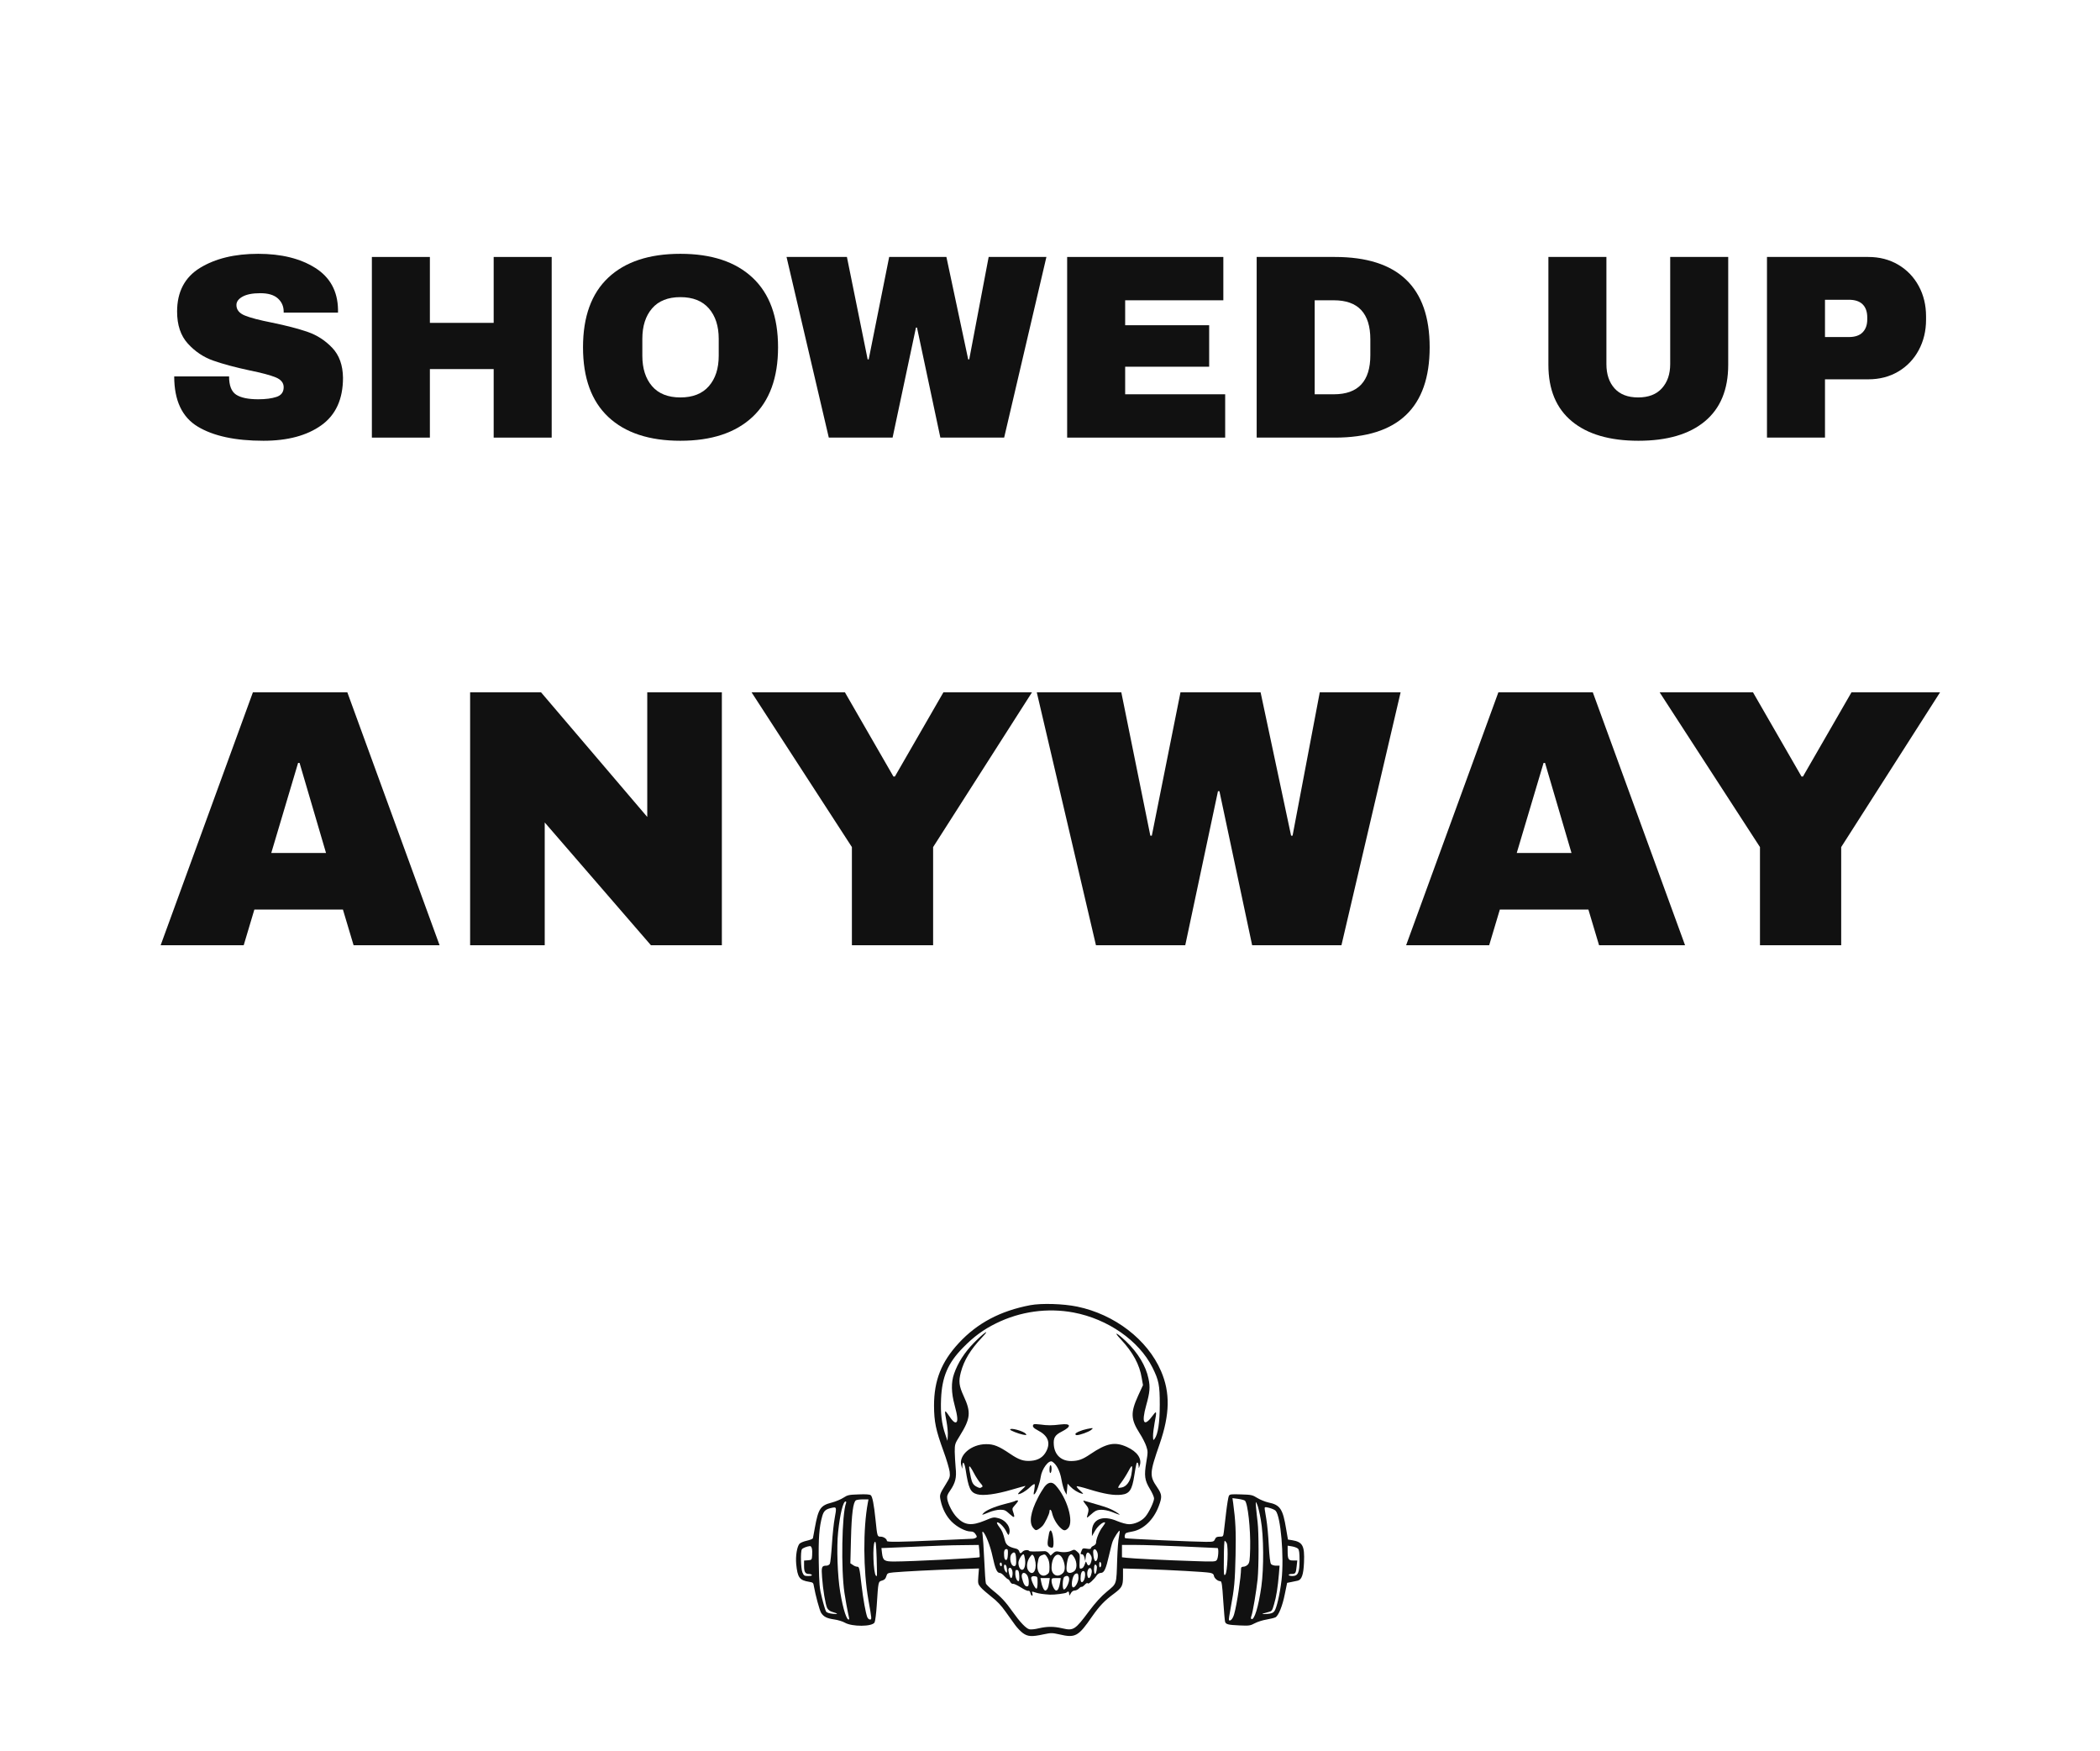
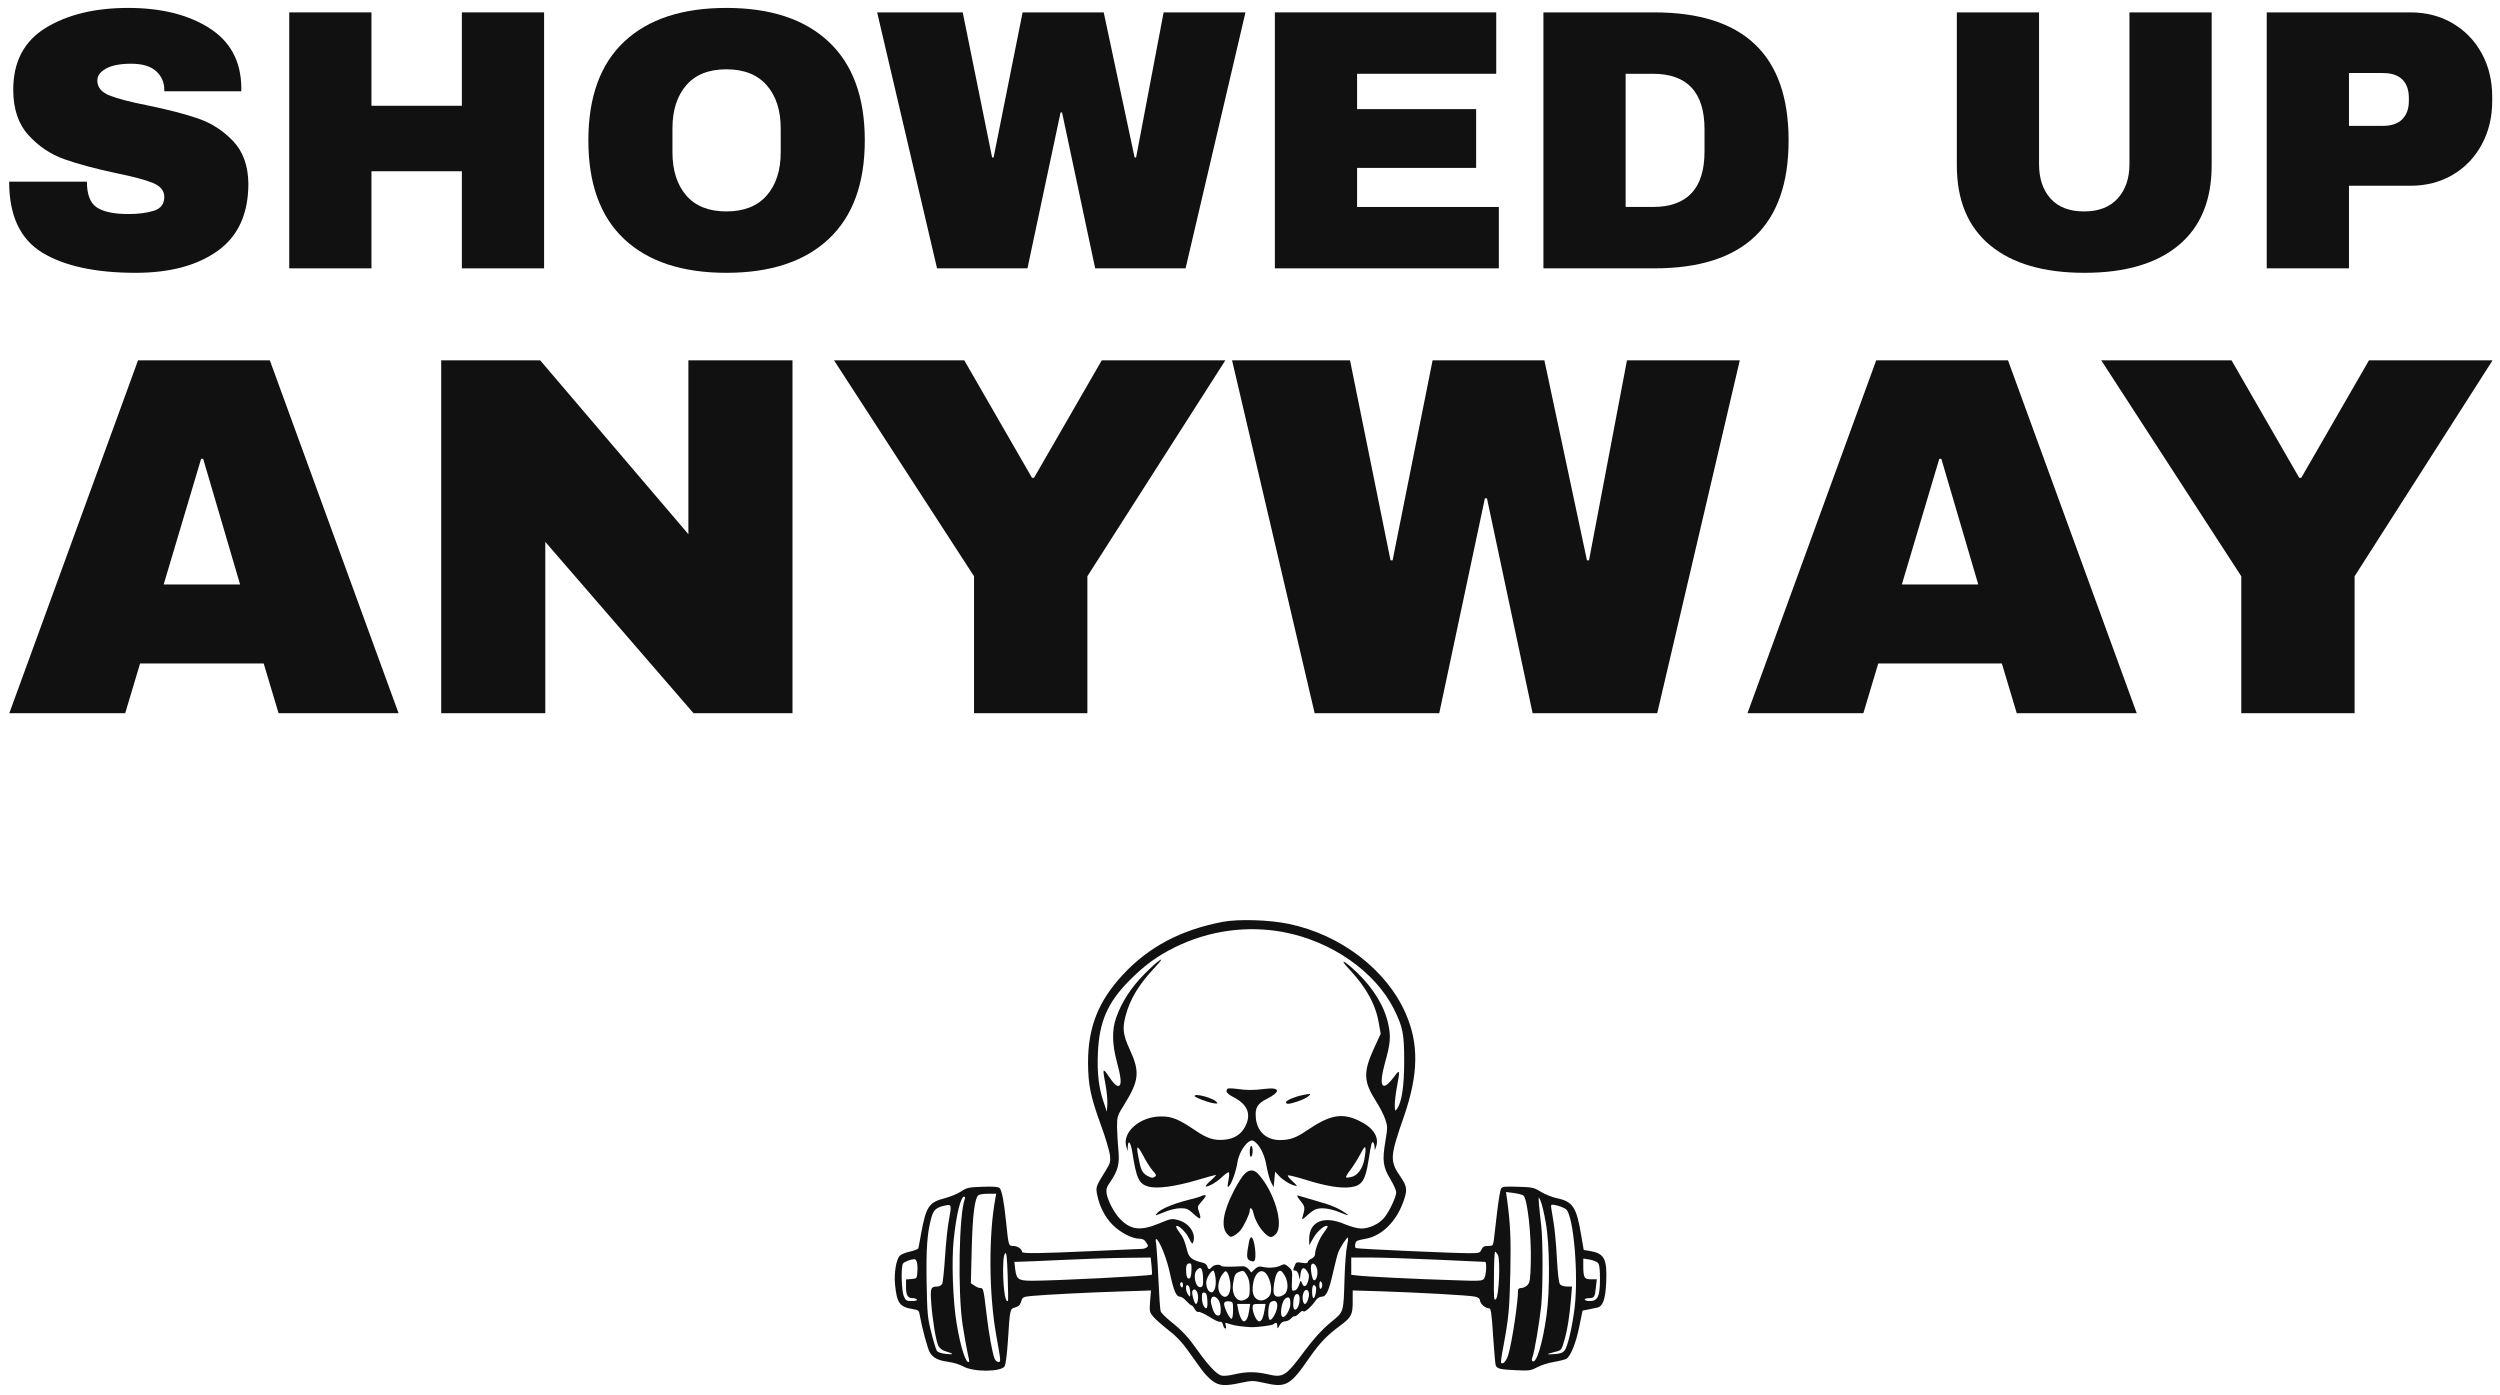
- <svg xmlns="http://www.w3.org/2000/svg" viewBox="0 0 1200 1000" width="1200" height="1000">
-   <g fill="#111111" stroke="none">
-     <g transform="translate(93.1 250)">
-       <path transform="translate(0.0 0) scale(0.15 -0.15)" d="M363 700Q495 700 580 646.5Q665 593 667 488L667 476L460 476L460 480Q460 510 438 530Q416 550 371 550Q327 550 303.5 537Q280 524 280 505Q280 478 312 465Q344 452 415 438Q498 421 551.5 402.5Q605 384 645 342Q685 300 686 228Q686 106 603.5 47Q521 -12 383 -12Q222 -12 132.5 42Q43 96 43 233L252 233Q252 181 279 163.5Q306 146 363 146Q405 146 432.5 155Q460 164 460 192Q460 217 429.5 229.5Q399 242 330 256Q246 274 191 293.5Q136 313 95 358Q54 403 54 480Q54 593 141.5 646.5Q229 700 363 700Z" />
-       <path transform="translate(108.3 0) scale(0.15 -0.15)" d="M538 0L538 261L295 261L295 0L74 0L74 688L295 688L295 437L538 437L538 688L759 688L759 0Z" />
-       <path transform="translate(233.3 0) scale(0.15 -0.15)" d="M416 700Q594 700 691 609Q788 518 788 344Q788 170 691 79Q594 -12 416 -12Q238 -12 141.5 78.5Q45 169 45 344Q45 519 141.5 609.5Q238 700 416 700ZM416 535Q345 535 308 492Q271 449 271 376L271 312Q271 239 308 196Q345 153 416 153Q487 153 524.5 196Q562 239 562 312L562 376Q562 449 524.5 492Q487 535 416 535Z" />
-       <path transform="translate(355.6 0) scale(0.15 -0.15)" d="M591 0L502 419L498 419L409 0L166 0L5 688L235 688L314 298L318 298L396 688L614 688L697 298L701 298L775 688L995 688L834 0Z" />
-       <path transform="translate(505.6 0) scale(0.15 -0.15)" d="M74 688L669 688L669 523L295 523L295 428L615 428L615 270L295 270L295 165L676 165L676 0L74 0Z" />
-       <path transform="translate(613.9 0) scale(0.15 -0.15)" d="M372 688Q733 688 733 344Q733 0 372 0L74 0L74 688L372 688ZM295 165L368 165Q507 165 507 314L507 374Q507 523 368 523L295 523Z" />
-       <path transform="translate(780.6 0) scale(0.15 -0.15)" d="M759 277Q759 136 670 62Q581 -12 417 -12Q253 -12 163.5 62Q74 136 74 277L74 688L295 688L295 280Q295 222 326 187.5Q357 153 416 153Q475 153 506.5 188Q538 223 538 280L538 688L759 688L759 277Z" />
-       <path transform="translate(905.5 0) scale(0.15 -0.15)" d="M460 688Q524 688 574 658.5Q624 629 652 577.5Q680 526 680 462L680 449Q680 385 652 333Q624 281 574 251.5Q524 222 460 222L295 222L295 0L74 0L74 688L460 688ZM295 383L386 383Q421 383 438.5 401Q456 419 456 450L456 458Q456 490 438.5 507.5Q421 525 386 525L295 525Z" />
-     </g>
-     <g transform="translate(89.7 540)">
-       <path transform="translate(0.0 0) scale(0.21 -0.21)" d="M535 0L506 97L265 97L236 0L10 0L261 688L518 688L769 0ZM311 251L460 251L388 496L384 496Z" />
-       <path transform="translate(163.4 0) scale(0.21 -0.21)" d="M566 0L277 334L277 0L74 0L74 688L267 688L556 349L556 688L759 688L759 0Z" />
-       <path transform="translate(338.3 0) scale(0.21 -0.21)" d="M501 0L280 0L280 267L7 688L261 688L393 459L397 459L529 688L770 688L501 267Z" />
-       <path transform="translate(501.7 0) scale(0.21 -0.21)" d="M591 0L502 419L498 419L409 0L166 0L5 688L235 688L314 298L318 298L396 688L614 688L697 298L701 298L775 688L995 688L834 0Z" />
-       <path transform="translate(711.7 0) scale(0.21 -0.21)" d="M535 0L506 97L265 97L236 0L10 0L261 688L518 688L769 0ZM311 251L460 251L388 496L384 496Z" />
-       <path transform="translate(857.2 0) scale(0.21 -0.21)" d="M501 0L280 0L280 267L7 688L261 688L393 459L397 459L529 688L770 688L501 267Z" />
-     </g>
-     <svg viewBox="0 0 1000 665" x="450" y="740" width="300" height="199.5">
-       <g fill="#111111" color="#111111">
-         <g fill="currentColor" transform="translate(0.000,0.000) scale(1.972387)">
-           <g transform="translate(0,337) scale(0.1,-0.1)">
-             <path d="M2345 3275 c-289 -55 -511 -172 -690 -365 -169 -182 -240 -362 -240 -605 1 -158 17 -234 91 -438 30 -81 56 -171 60 -200 5 -48 2 -57 -32 -112 -66 -107 -67 -109 -55 -167 17 -80 55 -152 106 -203 52 -52 134 -95 182 -95 24 0 37 -7 49 -26 15 -22 15 -27 3 -35 -8 -5 -21 -9 -29 -9 -8 0 -159 -7 -335 -15 -374 -17 -495 -19 -495 -6 0 19 -32 41 -60 41 -33 0 -33 -1 -50 165 -15 146 -30 223 -46 235 -8 8 -49 11 -117 8 -95 -3 -107 -6 -147 -32 -24 -16 -75 -37 -113 -47 -109 -28 -129 -57 -163 -244 -9 -49 -17 -95 -19 -101 -2 -6 -28 -16 -58 -23 -30 -6 -62 -20 -71 -29 -24 -28 -39 -117 -32 -196 13 -131 31 -157 125 -172 37 -6 41 -9 46 -43 14 -81 55 -235 70 -257 24 -37 55 -53 125 -63 36 -5 82 -19 103 -31 70 -41 266 -40 288 2 6 12 16 87 21 167 15 232 14 226 51 237 24 7 34 17 41 41 9 30 13 32 70 38 100 9 387 24 613 31 l212 7 -6 -74 c-5 -70 -4 -76 22 -107 15 -18 62 -59 104 -92 54 -41 96 -86 136 -143 32 -45 74 -104 94 -131 19 -26 52 -61 74 -77 47 -34 86 -37 200 -12 73 15 82 15 150 0 157 -37 185 -22 319 173 71 101 119 152 210 219 79 59 88 76 88 167 l0 77 203 -6 c259 -9 592 -27 637 -36 26 -5 36 -13 38 -29 4 -24 37 -52 62 -52 13 0 18 -29 28 -189 7 -104 15 -196 18 -204 9 -24 31 -29 139 -34 93 -4 103 -3 148 21 26 14 77 30 114 36 36 6 75 16 85 21 30 16 68 109 91 226 l22 107 40 8 c22 4 50 10 62 13 39 9 56 59 61 176 7 162 -13 198 -116 215 l-39 6 -17 99 c-32 197 -58 236 -172 259 -31 7 -78 26 -106 43 -48 30 -58 32 -159 35 -96 3 -108 2 -117 -15 -5 -10 -17 -81 -26 -158 -9 -77 -19 -161 -22 -188 -6 -46 -7 -47 -40 -47 -27 0 -37 -5 -46 -25 -11 -24 -16 -25 -89 -25 -103 0 -761 29 -776 35 -12 4 -7 42 7 50 5 3 32 10 62 15 107 20 204 114 253 244 34 90 32 113 -14 181 -77 112 -75 138 23 420 99 287 103 496 13 704 -131 304 -448 547 -809 622 -136 28 -344 34 -453 14z m418 -71 c332 -63 631 -272 761 -530 62 -125 71 -170 71 -359 0 -175 -17 -288 -51 -332 -12 -16 -13 -13 -14 29 0 25 7 82 15 125 22 114 20 123 -14 77 -88 -121 -116 -82 -67 94 35 124 40 176 22 258 -25 123 -102 250 -217 360 -93 88 -127 101 -50 19 117 -126 181 -243 202 -374 l12 -68 -46 -100 c-75 -164 -73 -229 13 -364 27 -41 56 -99 65 -127 16 -48 16 -57 0 -153 -22 -130 -16 -175 35 -259 22 -36 40 -77 40 -91 0 -31 -49 -135 -84 -176 -35 -42 -102 -73 -157 -73 -26 0 -72 13 -114 30 -143 62 -245 19 -245 -102 l0 -43 30 52 c27 47 83 93 97 79 3 -2 -9 -22 -25 -43 -30 -37 -62 -116 -62 -152 0 -10 -11 -23 -25 -29 -14 -6 -25 -17 -25 -23 0 -8 -13 -10 -40 -5 -37 6 -41 4 -50 -20 -13 -33 -13 -34 5 -34 9 0 18 -13 23 -32 l7 -33 5 39 c6 48 23 56 46 21 14 -21 15 -34 8 -62 -11 -44 -31 -53 -43 -21 -9 22 -9 22 -16 3 -12 -37 -22 -50 -40 -53 -15 -3 -17 4 -14 68 4 68 2 73 -23 95 -25 22 -30 22 -55 10 -31 -16 -84 -19 -126 -9 -21 5 -34 1 -52 -16 l-24 -23 -18 22 c-10 12 -27 21 -38 21 -107 -5 -147 -4 -151 2 -9 14 -51 9 -64 -7 -17 -20 -27 -19 -33 5 -3 11 -17 22 -33 25 -68 16 -93 34 -104 78 -19 75 -28 96 -56 132 -15 20 -24 38 -21 41 12 13 66 -38 88 -83 19 -38 24 -43 29 -27 22 60 -29 134 -106 153 -41 11 -51 9 -129 -24 -128 -53 -195 -45 -268 30 -42 43 -85 125 -94 177 -4 30 0 44 27 82 52 76 64 126 54 220 -4 44 -8 115 -9 156 0 73 2 78 48 152 105 169 111 228 39 384 -46 100 -51 143 -28 231 31 117 92 217 205 337 88 93 19 47 -79 -53 -90 -92 -154 -191 -191 -297 -30 -84 -28 -184 5 -305 28 -103 33 -154 16 -164 -15 -9 -37 11 -76 70 -38 56 -40 50 -18 -65 8 -44 14 -105 12 -133 l-3 -52 -22 65 c-34 99 -46 200 -40 340 9 213 65 345 212 495 104 106 196 174 320 235 234 115 496 151 748 104z m1654 -1816 c28 -23 56 -274 51 -464 -3 -113 -6 -135 -22 -153 -11 -12 -30 -21 -43 -21 -15 0 -23 -6 -23 -18 0 -78 -40 -348 -66 -438 -12 -45 -37 -74 -51 -60 -3 2 4 53 16 113 37 199 42 257 48 513 5 234 0 333 -23 504 l-7 48 54 -7 c30 -4 59 -12 66 -17z m-3641 -20 c-47 -252 -45 -653 5 -938 34 -191 34 -190 15 -190 -9 0 -21 11 -26 24 -16 44 -39 171 -55 307 -20 172 -22 179 -43 179 -10 0 -28 7 -41 17 l-24 16 6 236 c6 240 21 355 48 372 8 5 38 9 68 9 l53 0 -6 -32z m-211 -5 c-40 -106 -49 -640 -15 -866 11 -73 27 -159 34 -192 8 -33 13 -61 11 -63 -20 -21 -58 94 -86 263 -26 154 -36 434 -20 581 18 172 48 294 72 294 6 0 8 -7 4 -17z m4006 -161 c28 -152 30 -468 5 -644 -27 -193 -69 -330 -96 -313 -6 3 -6 15 0 29 14 38 48 241 60 355 12 126 12 448 0 551 -5 41 -12 104 -15 140 -5 64 -5 65 10 32 9 -18 25 -86 36 -150z m-4115 18 c-9 -45 -21 -159 -27 -254 -6 -94 -15 -179 -20 -188 -6 -10 -20 -18 -32 -18 -47 0 -51 -11 -43 -114 8 -114 32 -260 49 -295 7 -14 26 -30 42 -35 65 -19 70 -27 15 -21 -35 3 -59 11 -67 21 -6 9 -24 66 -39 128 -26 102 -28 131 -32 345 -4 235 4 343 33 447 15 54 34 70 96 83 43 9 44 4 25 -99z m4257 71 c50 -49 84 -444 58 -671 -16 -134 -48 -274 -70 -301 -13 -16 -31 -23 -72 -25 -59 -4 -57 -1 8 16 42 10 43 12 62 78 21 70 36 163 47 295 l6 77 -35 0 c-19 0 -40 7 -47 15 -9 11 -16 72 -22 178 -4 89 -15 205 -24 257 -17 100 -17 101 -15 111 2 12 86 -12 104 -30z m-1512 -252 c-7 -29 -14 -125 -17 -214 -8 -254 -2 -234 -99 -315 -58 -48 -111 -107 -172 -188 -136 -183 -151 -192 -259 -167 -83 19 -145 19 -228 0 -36 -9 -77 -13 -91 -9 -32 8 -90 69 -161 169 -68 96 -109 141 -191 206 -34 28 -64 58 -67 67 -4 10 -11 112 -16 227 -5 116 -13 225 -16 244 -4 21 -3 32 3 28 24 -15 73 -140 93 -237 26 -120 43 -160 69 -160 10 0 30 -13 44 -30 15 -16 31 -30 35 -30 5 0 15 -11 22 -25 8 -15 20 -23 27 -20 8 2 41 -13 75 -34 33 -22 66 -37 74 -34 8 3 16 -5 20 -21 3 -14 10 -26 16 -26 5 0 6 9 3 20 -7 23 -9 23 35 9 29 -9 73 -15 135 -19 42 -2 151 12 159 20 16 16 26 12 26 -12 1 -22 2 -21 16 5 9 17 23 27 38 27 12 0 31 9 41 20 10 11 21 18 25 15 4 -2 18 7 30 20 15 16 26 21 30 14 7 -11 59 35 87 78 9 13 25 23 39 23 32 0 49 37 79 169 14 60 29 121 35 135 14 37 61 109 67 103 3 -3 0 -29 -6 -58z m-2338 -378 c-1 -2 -6 -2 -9 2 -25 24 -35 302 -11 326 10 10 13 -21 18 -156 3 -92 4 -170 2 -172z m3378 318 c18 -35 8 -284 -13 -305 -14 -15 -16 -2 -14 155 0 94 4 171 8 171 4 0 12 -10 19 -21z m-2388 -76 c3 -32 4 -59 2 -61 -8 -9 -668 -42 -825 -42 -95 0 -108 9 -117 78 l-6 52 34 1 c19 0 158 6 309 13 151 7 347 14 436 14 l161 2 6 -57z m1972 42 c176 -8 323 -15 328 -15 13 0 8 -95 -7 -115 -12 -17 -26 -18 -217 -11 -265 8 -603 25 -656 32 l-43 5 0 60 0 59 138 0 c75 0 281 -7 457 -15z m-3590 -18 c4 -13 5 -43 3 -68 -3 -43 -4 -44 -40 -47 l-38 -3 0 -53 c0 -57 12 -76 46 -76 13 0 26 -4 29 -10 4 -6 -10 -10 -35 -10 -37 0 -42 3 -56 35 -15 37 -20 201 -5 223 7 12 51 29 78 31 7 1 15 -9 18 -22z m4695 -3 c11 -11 15 -39 15 -112 0 -120 -15 -152 -70 -152 -19 0 -35 5 -35 10 0 6 13 10 29 10 37 0 41 7 48 75 l6 55 -40 0 c-46 0 -53 11 -53 94 l0 49 43 -7 c23 -4 49 -14 57 -22z m-2802 -56 c-2 -39 -7 -53 -18 -53 -10 0 -16 12 -18 39 -4 47 3 66 23 66 13 0 15 -10 13 -52z m866 14 c10 -35 -6 -88 -23 -77 -13 7 -25 90 -16 105 11 18 29 5 39 -28z m-786 -59 c2 -47 -1 -62 -12 -66 -38 -15 -62 85 -30 118 27 27 39 12 42 -52z m86 -2 c7 -55 -6 -101 -28 -101 -20 0 -36 31 -36 68 0 28 33 82 49 82 5 0 11 -22 15 -49z m101 -29 c12 -87 -32 -136 -71 -77 -20 31 -11 93 19 131 19 24 21 25 33 9 7 -9 15 -38 19 -63z m115 46 c14 -23 20 -51 20 -90 0 -51 -3 -60 -25 -74 -54 -35 -102 21 -90 105 9 60 15 71 39 81 32 13 35 12 56 -22z m146 -9 c25 -50 29 -111 8 -136 -48 -54 -114 -28 -114 45 0 114 65 170 106 91z m114 9 c28 -46 27 -112 -2 -132 -33 -24 -65 -20 -72 7 -7 31 8 122 24 142 18 22 28 19 50 -17z m260 -68 c0 -10 -4 -22 -10 -25 -6 -4 -10 7 -10 25 0 18 4 29 10 25 6 -3 10 -15 10 -25z m-960 -1 c0 -11 -4 -17 -10 -14 -5 3 -10 13 -10 21 0 8 5 14 10 14 6 0 10 -9 10 -21z m44 -15 c3 -9 6 -28 6 -42 -1 -26 -1 -26 -15 -8 -16 22 -20 66 -6 66 5 0 12 -7 15 -16z m871 5 c9 -14 -4 -79 -15 -79 -6 0 -10 20 -10 45 0 43 11 58 25 34z m-816 -42 c10 -26 3 -77 -10 -77 -11 0 -32 78 -24 90 10 17 25 11 34 -13z m769 -3 c4 -25 -14 -74 -27 -74 -15 0 -22 47 -11 75 11 30 33 29 38 -1z m-700 -52 c2 -30 -1 -52 -7 -52 -16 0 -31 36 -31 75 0 29 3 36 18 33 13 -2 18 -15 20 -56z m636 5 c-2 -61 -44 -95 -44 -34 0 51 11 78 29 75 11 -3 16 -14 15 -41z m-560 1 c9 -12 16 -42 16 -65 0 -35 -3 -43 -19 -43 -18 0 -34 27 -47 82 -11 49 22 66 50 26z m496 -27 c0 -36 -30 -91 -50 -91 -27 0 -12 112 18 129 24 14 32 5 32 -38z m-395 -43 c0 -32 -4 -59 -10 -60 -14 -4 -58 89 -51 108 4 10 15 14 33 12 27 -3 28 -5 28 -60z m305 30 c0 -35 -32 -98 -50 -98 -18 0 -15 110 4 122 27 18 46 8 46 -24z m-194 -34 c-6 -46 -20 -74 -37 -74 -12 0 -32 40 -39 83 l-7 37 45 0 45 0 -7 -46z m107 9 c-9 -57 -21 -83 -38 -83 -18 0 -45 57 -45 95 0 23 4 25 44 25 l45 0 -6 -37z" />
-             <path d="M2377 2124 c-17 -17 -4 -35 41 -58 95 -49 124 -115 83 -198 -29 -59 -78 -91 -152 -96 -69 -5 -114 10 -198 67 -109 74 -159 95 -233 94 -145 0 -269 -109 -239 -208 l9 -30 1 27 c2 55 20 35 31 -34 28 -182 46 -221 112 -239 60 -16 182 0 335 45 67 20 126 36 130 36 4 0 -12 -18 -37 -40 -25 -22 -39 -40 -32 -40 23 0 76 31 114 68 21 20 41 33 44 29 4 -3 2 -29 -3 -57 -8 -41 -8 -48 3 -39 18 15 50 104 59 164 11 80 79 170 112 149 41 -25 75 -92 89 -174 8 -45 22 -96 32 -113 l17 -32 5 53 5 54 25 -27 c29 -31 75 -60 110 -69 22 -6 20 -3 -14 29 -22 19 -37 38 -33 41 3 4 59 -10 123 -30 142 -44 239 -60 309 -51 78 9 103 47 124 185 19 117 22 131 32 124 5 -3 9 -17 10 -32 1 -27 1 -26 11 5 22 67 -24 133 -124 179 -116 53 -196 37 -353 -69 -76 -52 -116 -66 -186 -67 -95 0 -159 59 -167 154 -6 69 10 97 76 130 98 50 92 82 -13 69 -77 -10 -126 -10 -195 0 -31 4 -59 5 -63 1z m943 -489 c-13 -65 -48 -111 -91 -120 -17 -4 -33 -5 -35 -2 -3 3 10 26 30 51 19 25 50 74 68 108 26 49 34 58 36 40 2 -12 -2 -47 -8 -77z m-1520 19 c19 -37 48 -80 63 -97 21 -23 25 -32 15 -38 -17 -12 -25 -11 -51 3 -32 16 -45 37 -56 88 -28 131 -22 140 29 44z" />
-             <path d="M2894 2080 c-55 -11 -114 -37 -114 -49 0 -6 6 -11 13 -11 29 0 116 31 139 50 25 21 23 22 -38 10z" />
-             <path d="M2150 2074 c0 -9 82 -41 124 -49 35 -6 38 -5 27 8 -22 27 -151 62 -151 41z" />
-             <path d="M2530 1689 c0 -24 4 -38 10 -34 6 3 10 22 10 41 0 19 -4 34 -10 34 -5 0 -10 -18 -10 -41z" />
-             <path d="M2479 1518 c-17 -24 -45 -70 -61 -103 -72 -140 -87 -242 -45 -291 21 -24 26 -25 47 -14 13 7 32 22 43 34 24 27 67 116 67 139 0 29 18 19 25 -15 11 -48 40 -101 75 -137 37 -37 52 -38 80 -9 58 62 -10 293 -123 416 -34 36 -72 29 -108 -20z" />
-             <path d="M2197 1384 c-3 -3 -49 -17 -103 -30 -100 -26 -180 -61 -203 -88 -17 -20 -17 -20 54 9 34 14 80 25 108 25 42 0 53 -5 92 -41 47 -43 54 -39 34 20 -10 27 -9 35 8 54 42 48 47 57 31 57 -8 0 -17 -3 -21 -6z" />
-             <path d="M2879 1352 c34 -43 34 -47 14 -117 -4 -16 1 -14 28 11 19 18 44 37 56 43 37 19 104 12 178 -19 39 -16 61 -22 50 -14 -52 40 -109 65 -214 94 -63 18 -121 35 -130 38 -9 3 -1 -13 18 -36z" />
-             <path d="M2526 1073 c-19 -98 -19 -121 3 -133 12 -6 26 -8 31 -5 21 13 3 165 -20 165 -4 0 -11 -12 -14 -27z" />
+ <svg xmlns="http://www.w3.org/2000/svg" viewBox="0 0 1309 730" width="1309" height="730">
+   <g transform="translate(-1275 -949) scale(9.62464)">
+     <g fill="#111111" color="#111111" stroke="none">
+       <path transform="translate(132.10 113.20) scale(0.02024 -0.02024)" d="M363 700Q495 700 580 646.5Q665 593 667 488L667 476L460 476L460 480Q460 510 438 530Q416 550 371 550Q327 550 303.5 537Q280 524 280 505Q280 478 312 465Q344 452 415 438Q498 421 551.5 402.5Q605 384 645 342Q685 300 686 228Q686 106 603.5 47Q521 -12 383 -12Q222 -12 132.5 42Q43 96 43 233L252 233Q252 181 279 163.5Q306 146 363 146Q405 146 432.5 155Q460 164 460 192Q460 217 429.5 229.5Q399 242 330 256Q246 274 191 293.5Q136 313 95 358Q54 403 54 480Q54 593 141.5 646.5Q229 700 363 700Z" />
+       <path transform="translate(146.71 113.20) scale(0.02024 -0.02024)" d="M538 0L538 261L295 261L295 0L74 0L74 688L295 688L295 437L538 437L538 688L759 688L759 0Z" />
+       <path transform="translate(163.57 113.20) scale(0.02024 -0.02024)" d="M416 700Q594 700 691 609Q788 518 788 344Q788 170 691 79Q594 -12 416 -12Q238 -12 141.5 78.5Q45 169 45 344Q45 519 141.5 609.5Q238 700 416 700ZM416 535Q345 535 308 492Q271 449 271 376L271 312Q271 239 308 196Q345 153 416 153Q487 153 524.5 196Q562 239 562 312L562 376Q562 449 524.5 492Q487 535 416 535Z" />
+       <path transform="translate(180.09 113.20) scale(0.02024 -0.02024)" d="M591 0L502 419L498 419L409 0L166 0L5 688L235 688L314 298L318 298L396 688L614 688L697 298L701 298L775 688L995 688L834 0Z" />
+       <path transform="translate(200.33 113.20) scale(0.02024 -0.02024)" d="M74 688L669 688L669 523L295 523L295 428L615 428L615 270L295 270L295 165L676 165L676 0L74 0Z" />
+       <path transform="translate(214.94 113.20) scale(0.02024 -0.02024)" d="M372 688Q733 688 733 344Q733 0 372 0L74 0L74 688L372 688ZM295 165L368 165Q507 165 507 314L507 374Q507 523 368 523L295 523Z" />
+       <path transform="translate(237.43 113.20) scale(0.02024 -0.02024)" d="M759 277Q759 136 670 62Q581 -12 417 -12Q253 -12 163.5 62Q74 136 74 277L74 688L295 688L295 280Q295 222 326 187.5Q357 153 416 153Q475 153 506.5 188Q538 223 538 280L538 688L759 688L759 277Z" />
+       <path transform="translate(254.29 113.20) scale(0.02024 -0.02024)" d="M460 688Q524 688 574 658.5Q624 629 652 577.5Q680 526 680 462L680 449Q680 385 652 333Q624 281 574 251.5Q524 222 460 222L295 222L295 0L74 0L74 688L460 688ZM295 383L386 383Q421 383 438.5 401Q456 419 456 450L456 458Q456 490 438.5 507.5Q421 525 386 525L295 525Z" />
+       <path transform="translate(132.70 137.40) scale(0.0279 -0.0279)" d="M535 0L506 97L265 97L236 0L10 0L261 688L518 688L769 0ZM311 251L460 251L388 496L384 496Z" />
+       <path transform="translate(154.41 137.40) scale(0.0279 -0.0279)" d="M566 0L277 334L277 0L74 0L74 688L267 688L556 349L556 688L759 688L759 0Z" />
+       <path transform="translate(177.65 137.40) scale(0.0279 -0.0279)" d="M501 0L280 0L280 267L7 688L261 688L393 459L397 459L529 688L770 688L501 267Z" />
+       <path transform="translate(199.36 137.40) scale(0.0279 -0.0279)" d="M591 0L502 419L498 419L409 0L166 0L5 688L235 688L314 298L318 298L396 688L614 688L697 298L701 298L775 688L995 688L834 0Z" />
+       <path transform="translate(227.26 137.40) scale(0.0279 -0.0279)" d="M535 0L506 97L265 97L236 0L10 0L261 688L518 688L769 0ZM311 251L460 251L388 496L384 496Z" />
+       <path transform="translate(246.59 137.40) scale(0.0279 -0.0279)" d="M501 0L280 0L280 267L7 688L261 688L393 459L397 459L529 688L770 688L501 267Z" />
+       <svg viewBox="0 0 1000 665" x="180.5" y="148" width="40" height="26.6">
+         <g fill="#111111" color="#111111">
+           <g fill="currentColor" transform="translate(0.000,0.000) scale(1.972387)">
+             <g transform="translate(0,337) scale(0.1,-0.1)">
+               <path d="M2345 3275 c-289 -55 -511 -172 -690 -365 -169 -182 -240 -362 -240 -605 1 -158 17 -234 91 -438 30 -81 56 -171 60 -200 5 -48 2 -57 -32 -112 -66 -107 -67 -109 -55 -167 17 -80 55 -152 106 -203 52 -52 134 -95 182 -95 24 0 37 -7 49 -26 15 -22 15 -27 3 -35 -8 -5 -21 -9 -29 -9 -8 0 -159 -7 -335 -15 -374 -17 -495 -19 -495 -6 0 19 -32 41 -60 41 -33 0 -33 -1 -50 165 -15 146 -30 223 -46 235 -8 8 -49 11 -117 8 -95 -3 -107 -6 -147 -32 -24 -16 -75 -37 -113 -47 -109 -28 -129 -57 -163 -244 -9 -49 -17 -95 -19 -101 -2 -6 -28 -16 -58 -23 -30 -6 -62 -20 -71 -29 -24 -28 -39 -117 -32 -196 13 -131 31 -157 125 -172 37 -6 41 -9 46 -43 14 -81 55 -235 70 -257 24 -37 55 -53 125 -63 36 -5 82 -19 103 -31 70 -41 266 -40 288 2 6 12 16 87 21 167 15 232 14 226 51 237 24 7 34 17 41 41 9 30 13 32 70 38 100 9 387 24 613 31 l212 7 -6 -74 c-5 -70 -4 -76 22 -107 15 -18 62 -59 104 -92 54 -41 96 -86 136 -143 32 -45 74 -104 94 -131 19 -26 52 -61 74 -77 47 -34 86 -37 200 -12 73 15 82 15 150 0 157 -37 185 -22 319 173 71 101 119 152 210 219 79 59 88 76 88 167 l0 77 203 -6 c259 -9 592 -27 637 -36 26 -5 36 -13 38 -29 4 -24 37 -52 62 -52 13 0 18 -29 28 -189 7 -104 15 -196 18 -204 9 -24 31 -29 139 -34 93 -4 103 -3 148 21 26 14 77 30 114 36 36 6 75 16 85 21 30 16 68 109 91 226 l22 107 40 8 c22 4 50 10 62 13 39 9 56 59 61 176 7 162 -13 198 -116 215 l-39 6 -17 99 c-32 197 -58 236 -172 259 -31 7 -78 26 -106 43 -48 30 -58 32 -159 35 -96 3 -108 2 -117 -15 -5 -10 -17 -81 -26 -158 -9 -77 -19 -161 -22 -188 -6 -46 -7 -47 -40 -47 -27 0 -37 -5 -46 -25 -11 -24 -16 -25 -89 -25 -103 0 -761 29 -776 35 -12 4 -7 42 7 50 5 3 32 10 62 15 107 20 204 114 253 244 34 90 32 113 -14 181 -77 112 -75 138 23 420 99 287 103 496 13 704 -131 304 -448 547 -809 622 -136 28 -344 34 -453 14z m418 -71 c332 -63 631 -272 761 -530 62 -125 71 -170 71 -359 0 -175 -17 -288 -51 -332 -12 -16 -13 -13 -14 29 0 25 7 82 15 125 22 114 20 123 -14 77 -88 -121 -116 -82 -67 94 35 124 40 176 22 258 -25 123 -102 250 -217 360 -93 88 -127 101 -50 19 117 -126 181 -243 202 -374 l12 -68 -46 -100 c-75 -164 -73 -229 13 -364 27 -41 56 -99 65 -127 16 -48 16 -57 0 -153 -22 -130 -16 -175 35 -259 22 -36 40 -77 40 -91 0 -31 -49 -135 -84 -176 -35 -42 -102 -73 -157 -73 -26 0 -72 13 -114 30 -143 62 -245 19 -245 -102 l0 -43 30 52 c27 47 83 93 97 79 3 -2 -9 -22 -25 -43 -30 -37 -62 -116 -62 -152 0 -10 -11 -23 -25 -29 -14 -6 -25 -17 -25 -23 0 -8 -13 -10 -40 -5 -37 6 -41 4 -50 -20 -13 -33 -13 -34 5 -34 9 0 18 -13 23 -32 l7 -33 5 39 c6 48 23 56 46 21 14 -21 15 -34 8 -62 -11 -44 -31 -53 -43 -21 -9 22 -9 22 -16 3 -12 -37 -22 -50 -40 -53 -15 -3 -17 4 -14 68 4 68 2 73 -23 95 -25 22 -30 22 -55 10 -31 -16 -84 -19 -126 -9 -21 5 -34 1 -52 -16 l-24 -23 -18 22 c-10 12 -27 21 -38 21 -107 -5 -147 -4 -151 2 -9 14 -51 9 -64 -7 -17 -20 -27 -19 -33 5 -3 11 -17 22 -33 25 -68 16 -93 34 -104 78 -19 75 -28 96 -56 132 -15 20 -24 38 -21 41 12 13 66 -38 88 -83 19 -38 24 -43 29 -27 22 60 -29 134 -106 153 -41 11 -51 9 -129 -24 -128 -53 -195 -45 -268 30 -42 43 -85 125 -94 177 -4 30 0 44 27 82 52 76 64 126 54 220 -4 44 -8 115 -9 156 0 73 2 78 48 152 105 169 111 228 39 384 -46 100 -51 143 -28 231 31 117 92 217 205 337 88 93 19 47 -79 -53 -90 -92 -154 -191 -191 -297 -30 -84 -28 -184 5 -305 28 -103 33 -154 16 -164 -15 -9 -37 11 -76 70 -38 56 -40 50 -18 -65 8 -44 14 -105 12 -133 l-3 -52 -22 65 c-34 99 -46 200 -40 340 9 213 65 345 212 495 104 106 196 174 320 235 234 115 496 151 748 104z m1654 -1816 c28 -23 56 -274 51 -464 -3 -113 -6 -135 -22 -153 -11 -12 -30 -21 -43 -21 -15 0 -23 -6 -23 -18 0 -78 -40 -348 -66 -438 -12 -45 -37 -74 -51 -60 -3 2 4 53 16 113 37 199 42 257 48 513 5 234 0 333 -23 504 l-7 48 54 -7 c30 -4 59 -12 66 -17z m-3641 -20 c-47 -252 -45 -653 5 -938 34 -191 34 -190 15 -190 -9 0 -21 11 -26 24 -16 44 -39 171 -55 307 -20 172 -22 179 -43 179 -10 0 -28 7 -41 17 l-24 16 6 236 c6 240 21 355 48 372 8 5 38 9 68 9 l53 0 -6 -32z m-211 -5 c-40 -106 -49 -640 -15 -866 11 -73 27 -159 34 -192 8 -33 13 -61 11 -63 -20 -21 -58 94 -86 263 -26 154 -36 434 -20 581 18 172 48 294 72 294 6 0 8 -7 4 -17z m4006 -161 c28 -152 30 -468 5 -644 -27 -193 -69 -330 -96 -313 -6 3 -6 15 0 29 14 38 48 241 60 355 12 126 12 448 0 551 -5 41 -12 104 -15 140 -5 64 -5 65 10 32 9 -18 25 -86 36 -150z m-4115 18 c-9 -45 -21 -159 -27 -254 -6 -94 -15 -179 -20 -188 -6 -10 -20 -18 -32 -18 -47 0 -51 -11 -43 -114 8 -114 32 -260 49 -295 7 -14 26 -30 42 -35 65 -19 70 -27 15 -21 -35 3 -59 11 -67 21 -6 9 -24 66 -39 128 -26 102 -28 131 -32 345 -4 235 4 343 33 447 15 54 34 70 96 83 43 9 44 4 25 -99z m4257 71 c50 -49 84 -444 58 -671 -16 -134 -48 -274 -70 -301 -13 -16 -31 -23 -72 -25 -59 -4 -57 -1 8 16 42 10 43 12 62 78 21 70 36 163 47 295 l6 77 -35 0 c-19 0 -40 7 -47 15 -9 11 -16 72 -22 178 -4 89 -15 205 -24 257 -17 100 -17 101 -15 111 2 12 86 -12 104 -30z m-1512 -252 c-7 -29 -14 -125 -17 -214 -8 -254 -2 -234 -99 -315 -58 -48 -111 -107 -172 -188 -136 -183 -151 -192 -259 -167 -83 19 -145 19 -228 0 -36 -9 -77 -13 -91 -9 -32 8 -90 69 -161 169 -68 96 -109 141 -191 206 -34 28 -64 58 -67 67 -4 10 -11 112 -16 227 -5 116 -13 225 -16 244 -4 21 -3 32 3 28 24 -15 73 -140 93 -237 26 -120 43 -160 69 -160 10 0 30 -13 44 -30 15 -16 31 -30 35 -30 5 0 15 -11 22 -25 8 -15 20 -23 27 -20 8 2 41 -13 75 -34 33 -22 66 -37 74 -34 8 3 16 -5 20 -21 3 -14 10 -26 16 -26 5 0 6 9 3 20 -7 23 -9 23 35 9 29 -9 73 -15 135 -19 42 -2 151 12 159 20 16 16 26 12 26 -12 1 -22 2 -21 16 5 9 17 23 27 38 27 12 0 31 9 41 20 10 11 21 18 25 15 4 -2 18 7 30 20 15 16 26 21 30 14 7 -11 59 35 87 78 9 13 25 23 39 23 32 0 49 37 79 169 14 60 29 121 35 135 14 37 61 109 67 103 3 -3 0 -29 -6 -58z m-2338 -378 c-1 -2 -6 -2 -9 2 -25 24 -35 302 -11 326 10 10 13 -21 18 -156 3 -92 4 -170 2 -172z m3378 318 c18 -35 8 -284 -13 -305 -14 -15 -16 -2 -14 155 0 94 4 171 8 171 4 0 12 -10 19 -21z m-2388 -76 c3 -32 4 -59 2 -61 -8 -9 -668 -42 -825 -42 -95 0 -108 9 -117 78 l-6 52 34 1 c19 0 158 6 309 13 151 7 347 14 436 14 l161 2 6 -57z m1972 42 c176 -8 323 -15 328 -15 13 0 8 -95 -7 -115 -12 -17 -26 -18 -217 -11 -265 8 -603 25 -656 32 l-43 5 0 60 0 59 138 0 c75 0 281 -7 457 -15z m-3590 -18 c4 -13 5 -43 3 -68 -3 -43 -4 -44 -40 -47 l-38 -3 0 -53 c0 -57 12 -76 46 -76 13 0 26 -4 29 -10 4 -6 -10 -10 -35 -10 -37 0 -42 3 -56 35 -15 37 -20 201 -5 223 7 12 51 29 78 31 7 1 15 -9 18 -22z m4695 -3 c11 -11 15 -39 15 -112 0 -120 -15 -152 -70 -152 -19 0 -35 5 -35 10 0 6 13 10 29 10 37 0 41 7 48 75 l6 55 -40 0 c-46 0 -53 11 -53 94 l0 49 43 -7 c23 -4 49 -14 57 -22z m-2802 -56 c-2 -39 -7 -53 -18 -53 -10 0 -16 12 -18 39 -4 47 3 66 23 66 13 0 15 -10 13 -52z m866 14 c10 -35 -6 -88 -23 -77 -13 7 -25 90 -16 105 11 18 29 5 39 -28z m-786 -59 c2 -47 -1 -62 -12 -66 -38 -15 -62 85 -30 118 27 27 39 12 42 -52z m86 -2 c7 -55 -6 -101 -28 -101 -20 0 -36 31 -36 68 0 28 33 82 49 82 5 0 11 -22 15 -49z m101 -29 c12 -87 -32 -136 -71 -77 -20 31 -11 93 19 131 19 24 21 25 33 9 7 -9 15 -38 19 -63z m115 46 c14 -23 20 -51 20 -90 0 -51 -3 -60 -25 -74 -54 -35 -102 21 -90 105 9 60 15 71 39 81 32 13 35 12 56 -22z m146 -9 c25 -50 29 -111 8 -136 -48 -54 -114 -28 -114 45 0 114 65 170 106 91z m114 9 c28 -46 27 -112 -2 -132 -33 -24 -65 -20 -72 7 -7 31 8 122 24 142 18 22 28 19 50 -17z m260 -68 c0 -10 -4 -22 -10 -25 -6 -4 -10 7 -10 25 0 18 4 29 10 25 6 -3 10 -15 10 -25z m-960 -1 c0 -11 -4 -17 -10 -14 -5 3 -10 13 -10 21 0 8 5 14 10 14 6 0 10 -9 10 -21z m44 -15 c3 -9 6 -28 6 -42 -1 -26 -1 -26 -15 -8 -16 22 -20 66 -6 66 5 0 12 -7 15 -16z m871 5 c9 -14 -4 -79 -15 -79 -6 0 -10 20 -10 45 0 43 11 58 25 34z m-816 -42 c10 -26 3 -77 -10 -77 -11 0 -32 78 -24 90 10 17 25 11 34 -13z m769 -3 c4 -25 -14 -74 -27 -74 -15 0 -22 47 -11 75 11 30 33 29 38 -1z m-700 -52 c2 -30 -1 -52 -7 -52 -16 0 -31 36 -31 75 0 29 3 36 18 33 13 -2 18 -15 20 -56z m636 5 c-2 -61 -44 -95 -44 -34 0 51 11 78 29 75 11 -3 16 -14 15 -41z m-560 1 c9 -12 16 -42 16 -65 0 -35 -3 -43 -19 -43 -18 0 -34 27 -47 82 -11 49 22 66 50 26z m496 -27 c0 -36 -30 -91 -50 -91 -27 0 -12 112 18 129 24 14 32 5 32 -38z m-395 -43 c0 -32 -4 -59 -10 -60 -14 -4 -58 89 -51 108 4 10 15 14 33 12 27 -3 28 -5 28 -60z m305 30 c0 -35 -32 -98 -50 -98 -18 0 -15 110 4 122 27 18 46 8 46 -24z m-194 -34 c-6 -46 -20 -74 -37 -74 -12 0 -32 40 -39 83 l-7 37 45 0 45 0 -7 -46z m107 9 c-9 -57 -21 -83 -38 -83 -18 0 -45 57 -45 95 0 23 4 25 44 25 l45 0 -6 -37z" />
+               <path d="M2377 2124 c-17 -17 -4 -35 41 -58 95 -49 124 -115 83 -198 -29 -59 -78 -91 -152 -96 -69 -5 -114 10 -198 67 -109 74 -159 95 -233 94 -145 0 -269 -109 -239 -208 l9 -30 1 27 c2 55 20 35 31 -34 28 -182 46 -221 112 -239 60 -16 182 0 335 45 67 20 126 36 130 36 4 0 -12 -18 -37 -40 -25 -22 -39 -40 -32 -40 23 0 76 31 114 68 21 20 41 33 44 29 4 -3 2 -29 -3 -57 -8 -41 -8 -48 3 -39 18 15 50 104 59 164 11 80 79 170 112 149 41 -25 75 -92 89 -174 8 -45 22 -96 32 -113 l17 -32 5 53 5 54 25 -27 c29 -31 75 -60 110 -69 22 -6 20 -3 -14 29 -22 19 -37 38 -33 41 3 4 59 -10 123 -30 142 -44 239 -60 309 -51 78 9 103 47 124 185 19 117 22 131 32 124 5 -3 9 -17 10 -32 1 -27 1 -26 11 5 22 67 -24 133 -124 179 -116 53 -196 37 -353 -69 -76 -52 -116 -66 -186 -67 -95 0 -159 59 -167 154 -6 69 10 97 76 130 98 50 92 82 -13 69 -77 -10 -126 -10 -195 0 -31 4 -59 5 -63 1z m943 -489 c-13 -65 -48 -111 -91 -120 -17 -4 -33 -5 -35 -2 -3 3 10 26 30 51 19 25 50 74 68 108 26 49 34 58 36 40 2 -12 -2 -47 -8 -77z m-1520 19 c19 -37 48 -80 63 -97 21 -23 25 -32 15 -38 -17 -12 -25 -11 -51 3 -32 16 -45 37 -56 88 -28 131 -22 140 29 44z" />
+               <path d="M2894 2080 c-55 -11 -114 -37 -114 -49 0 -6 6 -11 13 -11 29 0 116 31 139 50 25 21 23 22 -38 10z" />
+               <path d="M2150 2074 c0 -9 82 -41 124 -49 35 -6 38 -5 27 8 -22 27 -151 62 -151 41z" />
+               <path d="M2530 1689 c0 -24 4 -38 10 -34 6 3 10 22 10 41 0 19 -4 34 -10 34 -5 0 -10 -18 -10 -41z" />
+               <path d="M2479 1518 c-17 -24 -45 -70 -61 -103 -72 -140 -87 -242 -45 -291 21 -24 26 -25 47 -14 13 7 32 22 43 34 24 27 67 116 67 139 0 29 18 19 25 -15 11 -48 40 -101 75 -137 37 -37 52 -38 80 -9 58 62 -10 293 -123 416 -34 36 -72 29 -108 -20z" />
+               <path d="M2197 1384 c-3 -3 -49 -17 -103 -30 -100 -26 -180 -61 -203 -88 -17 -20 -17 -20 54 9 34 14 80 25 108 25 42 0 53 -5 92 -41 47 -43 54 -39 34 20 -10 27 -9 35 8 54 42 48 47 57 31 57 -8 0 -17 -3 -21 -6z" />
+               <path d="M2879 1352 c34 -43 34 -47 14 -117 -4 -16 1 -14 28 11 19 18 44 37 56 43 37 19 104 12 178 -19 39 -16 61 -22 50 -14 -52 40 -109 65 -214 94 -63 18 -121 35 -130 38 -9 3 -1 -13 18 -36z" />
+               <path d="M2526 1073 c-19 -98 -19 -121 3 -133 12 -6 26 -8 31 -5 21 13 3 165 -20 165 -4 0 -11 -12 -14 -27z" />
+             </g>
          </g>
        </g>
-       </g>
-     </svg>
+       </svg>
+     </g>
  </g>
</svg>
